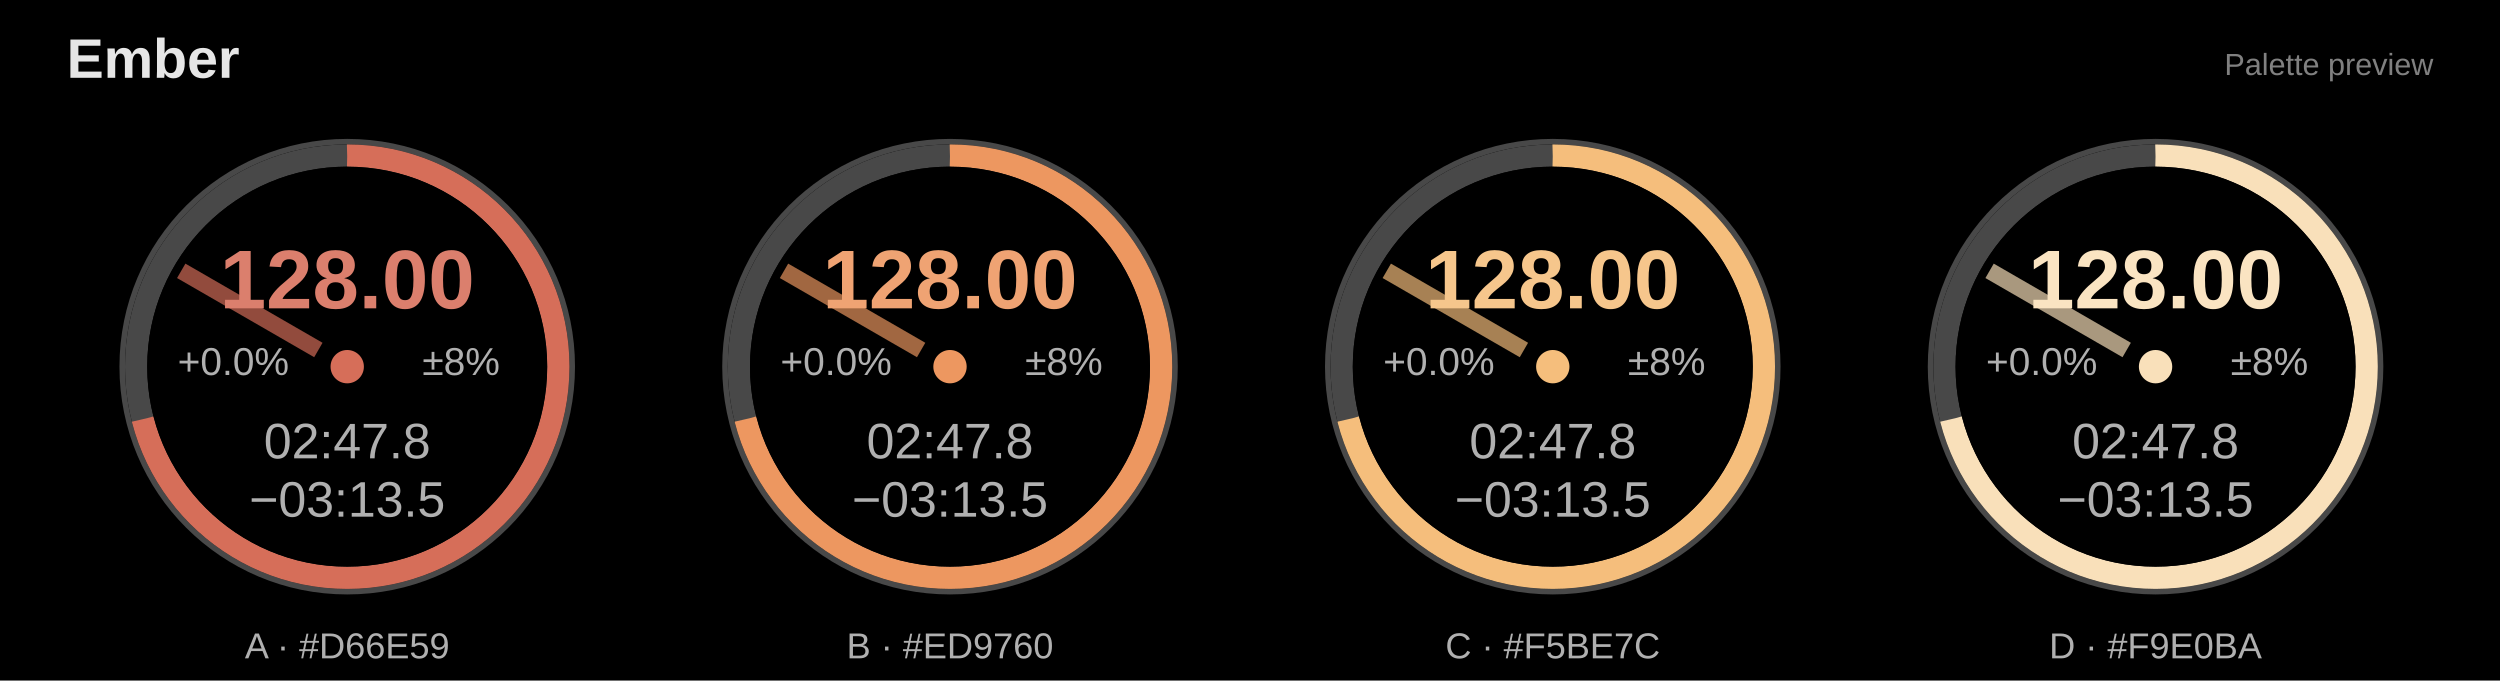
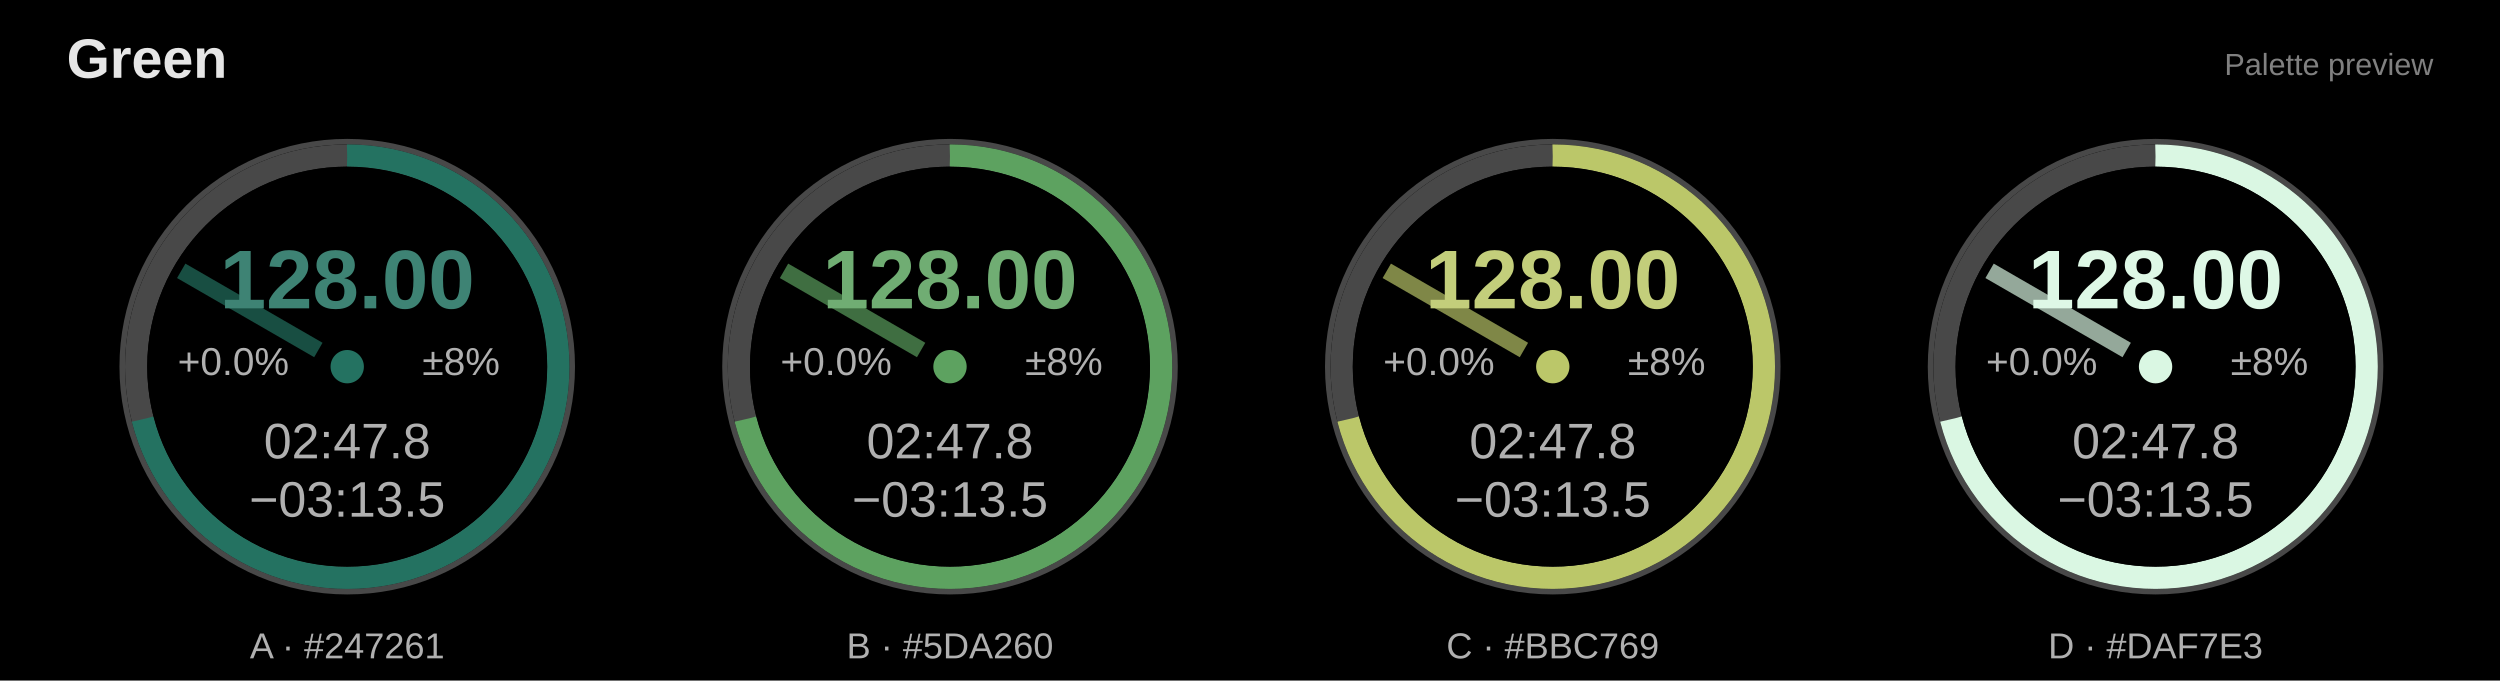
<svg xmlns="http://www.w3.org/2000/svg" width="900" height="245" viewBox="0 0 900 245" role="img" aria-labelledby="title desc">
  <style>text{font-family:Arial,Helvetica,sans-serif;font-variant-numeric:tabular-nums}</style>
  <rect width="900" height="245" fill="#000000" />
  <g transform="translate(0,0)">
-     <text x="24" y="28" fill="#E6E6E6" font-size="20" text-anchor="start" font-weight="600">Ember</text>
+     <text x="24" y="28" fill="#E6E6E6" font-size="20" text-anchor="start" font-weight="600">Green</text>
    <text x="876" y="27" fill="#808080" font-size="11" text-anchor="end" font-weight="400">Palette preview</text>
    <g transform="translate(43,50)">
      <circle cx="82" cy="82" r="81" fill="#000000" stroke="#484848" stroke-width="2" />
      <circle cx="82" cy="82" r="76" fill="none" stroke="#484848" stroke-width="8" />
-       <circle cx="82" cy="82" r="76" fill="none" stroke="#D66E59" stroke-width="8" stroke-dasharray="339.041 138.481" transform="rotate(-90 82 82)" />
+       <circle cx="82" cy="82" r="76" fill="none" stroke="#247261" stroke-width="8" stroke-dasharray="339.041 138.481" transform="rotate(-90 82 82)" />
      <circle cx="82" cy="82" r="71.5" fill="#000000" stroke="#000000" />
-       <rect x="79" y="13" width="6" height="57" fill="#924B3D" transform="rotate(-60 82 82)" />
-       <circle cx="82" cy="82" r="6" fill="#D66E59" />
-       <text x="82" y="61" fill="#DB7F6D" font-size="30" text-anchor="middle" font-weight="700">128.00</text>
+       <rect x="79" y="13" width="6" height="57" fill="#184E42" transform="rotate(-60 82 82)" />
+       <circle cx="82" cy="82" r="6" fill="#247261" />
+       <text x="82" y="61" fill="#3E8374" font-size="30" text-anchor="middle" font-weight="700">128.00</text>
      <text x="41" y="85" fill="#B0B0B0" font-size="14" text-anchor="middle" font-weight="400">+0.0%</text>
      <text x="123" y="85" fill="#B0B0B0" font-size="14" text-anchor="middle" font-weight="400">±8%</text>
      <text x="82" y="115" fill="#B0B0B0" font-size="18" text-anchor="middle" font-weight="400">02:47.8</text>
      <text x="82" y="136" fill="#B0B0B0" font-size="18" text-anchor="middle" font-weight="400">−03:13.5</text>
-       <text x="82" y="187" fill="#B0B0B0" font-size="13" text-anchor="middle" font-weight="400">A  ·  #D66E59</text>
+       <text x="82" y="187" fill="#B0B0B0" font-size="13" text-anchor="middle" font-weight="400">A  ·  #247261</text>
    </g>
    <g transform="translate(260,50)">
      <circle cx="82" cy="82" r="81" fill="#000000" stroke="#484848" stroke-width="2" />
      <circle cx="82" cy="82" r="76" fill="none" stroke="#484848" stroke-width="8" />
-       <circle cx="82" cy="82" r="76" fill="none" stroke="#ED9760" stroke-width="8" stroke-dasharray="339.041 138.481" transform="rotate(-90 82 82)" />
+       <circle cx="82" cy="82" r="76" fill="none" stroke="#5DA260" stroke-width="8" stroke-dasharray="339.041 138.481" transform="rotate(-90 82 82)" />
      <circle cx="82" cy="82" r="71.5" fill="#000000" stroke="#000000" />
-       <rect x="79" y="13" width="6" height="57" fill="#A16741" transform="rotate(-60 82 82)" />
-       <circle cx="82" cy="82" r="6" fill="#ED9760" />
-       <text x="82" y="61" fill="#EFA373" font-size="30" text-anchor="middle" font-weight="700">128.00</text>
+       <rect x="79" y="13" width="6" height="57" fill="#3F6E41" transform="rotate(-60 82 82)" />
+       <circle cx="82" cy="82" r="6" fill="#5DA260" />
+       <text x="82" y="61" fill="#70AD73" font-size="30" text-anchor="middle" font-weight="700">128.00</text>
      <text x="41" y="85" fill="#B0B0B0" font-size="14" text-anchor="middle" font-weight="400">+0.0%</text>
      <text x="123" y="85" fill="#B0B0B0" font-size="14" text-anchor="middle" font-weight="400">±8%</text>
      <text x="82" y="115" fill="#B0B0B0" font-size="18" text-anchor="middle" font-weight="400">02:47.8</text>
      <text x="82" y="136" fill="#B0B0B0" font-size="18" text-anchor="middle" font-weight="400">−03:13.5</text>
-       <text x="82" y="187" fill="#B0B0B0" font-size="13" text-anchor="middle" font-weight="400">B  ·  #ED9760</text>
+       <text x="82" y="187" fill="#B0B0B0" font-size="13" text-anchor="middle" font-weight="400">B  ·  #5DA260</text>
    </g>
    <g transform="translate(477,50)">
      <circle cx="82" cy="82" r="81" fill="#000000" stroke="#484848" stroke-width="2" />
      <circle cx="82" cy="82" r="76" fill="none" stroke="#484848" stroke-width="8" />
-       <circle cx="82" cy="82" r="76" fill="none" stroke="#F5BE7C" stroke-width="8" stroke-dasharray="339.041 138.481" transform="rotate(-90 82 82)" />
+       <circle cx="82" cy="82" r="76" fill="none" stroke="#BBC769" stroke-width="8" stroke-dasharray="339.041 138.481" transform="rotate(-90 82 82)" />
      <circle cx="82" cy="82" r="71.5" fill="#000000" stroke="#000000" />
-       <rect x="79" y="13" width="6" height="57" fill="#A78154" transform="rotate(-60 82 82)" />
-       <circle cx="82" cy="82" r="6" fill="#F5BE7C" />
-       <text x="82" y="61" fill="#F6C68C" font-size="30" text-anchor="middle" font-weight="700">128.00</text>
+       <rect x="79" y="13" width="6" height="57" fill="#7F8747" transform="rotate(-60 82 82)" />
+       <circle cx="82" cy="82" r="6" fill="#BBC769" />
+       <text x="82" y="61" fill="#C3CE7B" font-size="30" text-anchor="middle" font-weight="700">128.00</text>
      <text x="41" y="85" fill="#B0B0B0" font-size="14" text-anchor="middle" font-weight="400">+0.0%</text>
      <text x="123" y="85" fill="#B0B0B0" font-size="14" text-anchor="middle" font-weight="400">±8%</text>
      <text x="82" y="115" fill="#B0B0B0" font-size="18" text-anchor="middle" font-weight="400">02:47.8</text>
      <text x="82" y="136" fill="#B0B0B0" font-size="18" text-anchor="middle" font-weight="400">−03:13.5</text>
-       <text x="82" y="187" fill="#B0B0B0" font-size="13" text-anchor="middle" font-weight="400">C  ·  #F5BE7C</text>
+       <text x="82" y="187" fill="#B0B0B0" font-size="13" text-anchor="middle" font-weight="400">C  ·  #BBC769</text>
    </g>
    <g transform="translate(694,50)">
      <circle cx="82" cy="82" r="81" fill="#000000" stroke="#484848" stroke-width="2" />
      <circle cx="82" cy="82" r="76" fill="none" stroke="#484848" stroke-width="8" />
-       <circle cx="82" cy="82" r="76" fill="none" stroke="#F9E0BA" stroke-width="8" stroke-dasharray="339.041 138.481" transform="rotate(-90 82 82)" />
+       <circle cx="82" cy="82" r="76" fill="none" stroke="#DAF7E3" stroke-width="8" stroke-dasharray="339.041 138.481" transform="rotate(-90 82 82)" />
      <circle cx="82" cy="82" r="71.5" fill="#000000" stroke="#000000" />
-       <rect x="79" y="13" width="6" height="57" fill="#A9987E" transform="rotate(-60 82 82)" />
-       <circle cx="82" cy="82" r="6" fill="#F9E0BA" />
-       <text x="82" y="61" fill="#FAE4C2" font-size="30" text-anchor="middle" font-weight="700">128.00</text>
+       <rect x="79" y="13" width="6" height="57" fill="#94A89A" transform="rotate(-60 82 82)" />
+       <circle cx="82" cy="82" r="6" fill="#DAF7E3" />
+       <text x="82" y="61" fill="#DEF8E6" font-size="30" text-anchor="middle" font-weight="700">128.00</text>
      <text x="41" y="85" fill="#B0B0B0" font-size="14" text-anchor="middle" font-weight="400">+0.0%</text>
      <text x="123" y="85" fill="#B0B0B0" font-size="14" text-anchor="middle" font-weight="400">±8%</text>
      <text x="82" y="115" fill="#B0B0B0" font-size="18" text-anchor="middle" font-weight="400">02:47.8</text>
      <text x="82" y="136" fill="#B0B0B0" font-size="18" text-anchor="middle" font-weight="400">−03:13.5</text>
-       <text x="82" y="187" fill="#B0B0B0" font-size="13" text-anchor="middle" font-weight="400">D  ·  #F9E0BA</text>
+       <text x="82" y="187" fill="#B0B0B0" font-size="13" text-anchor="middle" font-weight="400">D  ·  #DAF7E3</text>
    </g>
  </g>
</svg>
